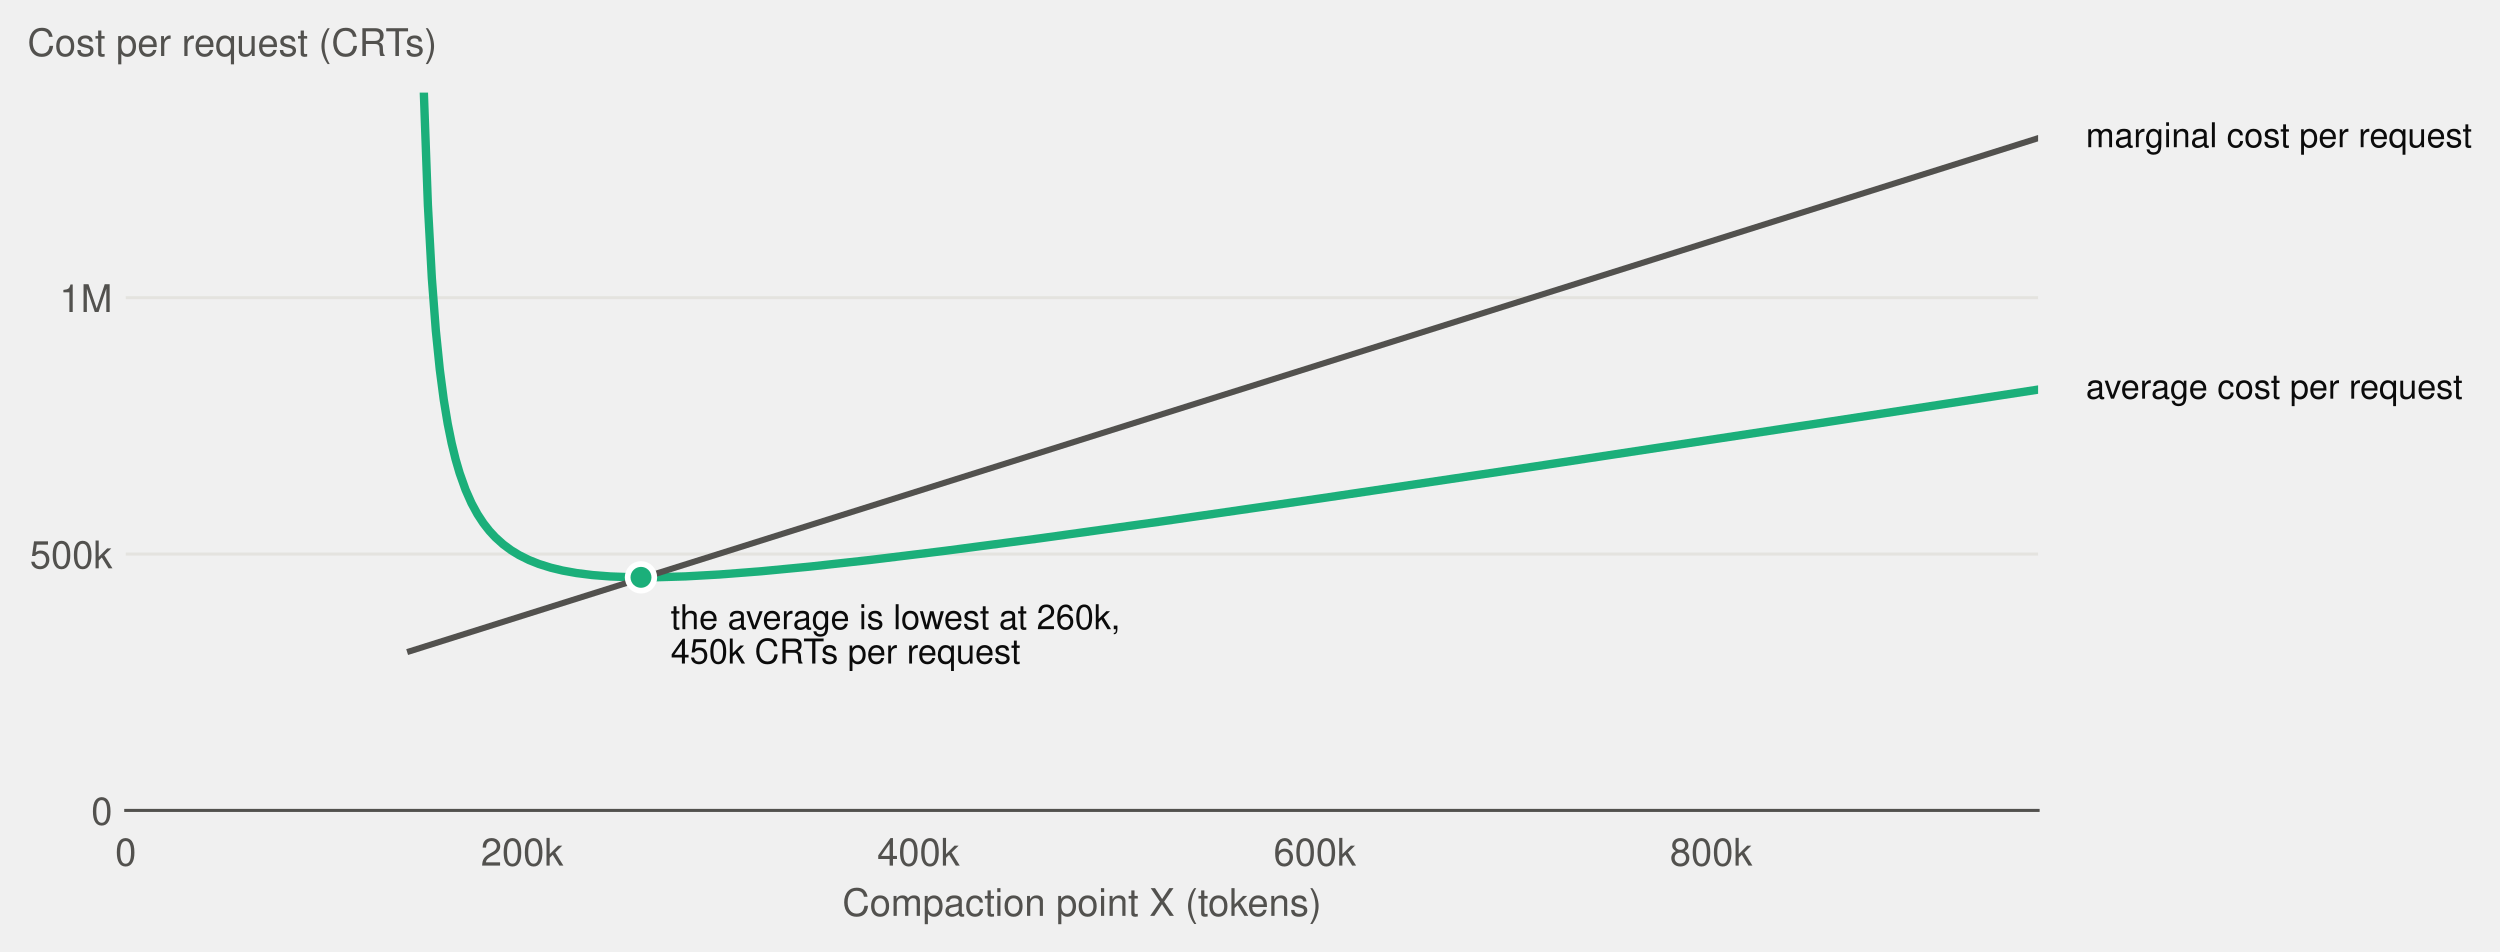
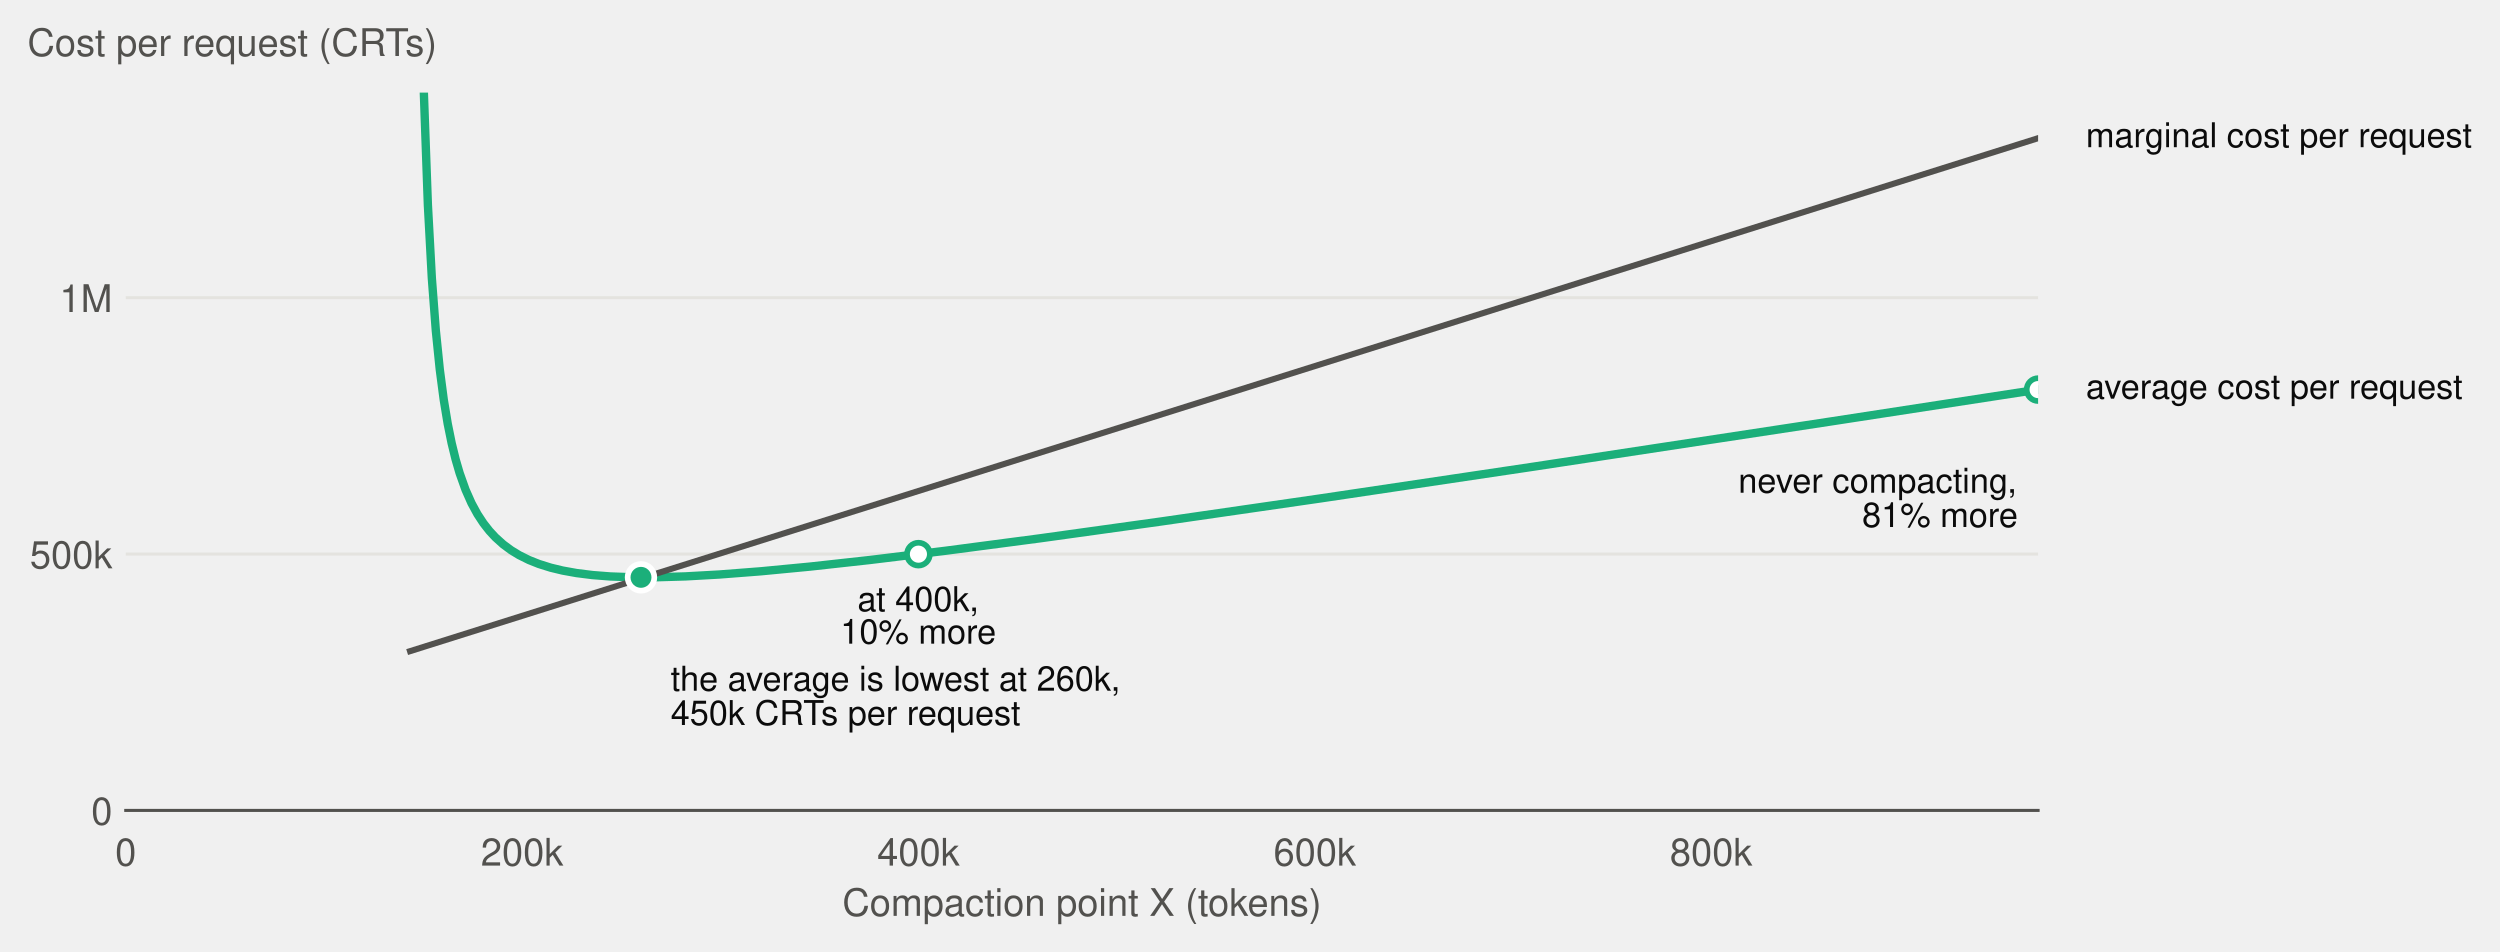
<svg xmlns="http://www.w3.org/2000/svg" xmlns:xlink="http://www.w3.org/1999/xlink" width="656.516pt" height="249.804pt" viewBox="0 0 656.516 249.804" version="1.1">
  <defs>
    <style type="text/css">*{stroke-linejoin: round; stroke-linecap: butt}</style>
  </defs>
  <g id="figure_1">
    <g id="patch_1">
      <path d="M 0 249.804  L 656.516 249.804  L 656.516 -0  L 0 -0  L 0 249.804  z " style="fill: none" />
    </g>
    <g id="axes_1">
      <g id="patch_2">
        <path d="M 33.02 212.82  L 535.22 212.82  L 535.22 24.324  L 33.02 24.324  L 33.02 212.82  z " style="fill: none" />
      </g>
      <g id="matplotlib.axis_1">
        <g id="xtick_1">
          <g id="line2d_1" />
          <g id="text_1">
            <text style="font-size: 10px; font-family: 'Helvetica', 'Arial', 'DejaVu Sans'; text-anchor: middle; fill: #52514e" x="33.02" y="227.32" transform="rotate(-0 33.02 227.3202)">0</text>
          </g>
        </g>
        <g id="xtick_2">
          <g id="line2d_2" />
          <g id="text_2">
            <text style="font-size: 10px; font-family: 'Helvetica', 'Arial', 'DejaVu Sans'; text-anchor: middle; fill: #52514e" x="137.103" y="227.32" transform="rotate(-0 137.1029 227.3202)">200k</text>
          </g>
        </g>
        <g id="xtick_3">
          <g id="line2d_3" />
          <g id="text_3">
            <text style="font-size: 10px; font-family: 'Helvetica', 'Arial', 'DejaVu Sans'; text-anchor: middle; fill: #52514e" x="241.186" y="227.32" transform="rotate(-0 241.1858 227.3202)">400k</text>
          </g>
        </g>
        <g id="xtick_4">
          <g id="line2d_4" />
          <g id="text_4">
            <text style="font-size: 10px; font-family: 'Helvetica', 'Arial', 'DejaVu Sans'; text-anchor: middle; fill: #52514e" x="345.269" y="227.32" transform="rotate(-0 345.2687 227.3202)">600k</text>
          </g>
        </g>
        <g id="xtick_5">
          <g id="line2d_5" />
          <g id="text_5">
            <text style="font-size: 10px; font-family: 'Helvetica', 'Arial', 'DejaVu Sans'; text-anchor: middle; fill: #52514e" x="449.352" y="227.32" transform="rotate(-0 449.3516 227.3202)">800k</text>
          </g>
        </g>
        <g id="text_6">
          <text style="font-size: 10px; font-family: 'Helvetica', 'Arial', 'DejaVu Sans'; text-anchor: middle; fill: #52514e" x="284.12" y="240.519" transform="rotate(-0 284.12 240.5194)">Compaction point X (tokens)</text>
        </g>
      </g>
      <g id="matplotlib.axis_2">
        <g id="ytick_1">
          <g id="line2d_6">
            <path d="M 33.02 212.82  L 535.22 212.82  " clip-path="url(#p1271b63b29)" style="fill: none; stroke: #e4e3df; stroke-width: 0.8; stroke-linecap: square" />
          </g>
          <g id="line2d_7" />
          <g id="text_7">
            <text style="font-size: 10px; font-family: 'Helvetica', 'Arial', 'DejaVu Sans'; text-anchor: end; fill: #52514e" x="29.52" y="216.57" transform="rotate(-0 29.52 216.5702)">0</text>
          </g>
        </g>
        <g id="ytick_2">
          <g id="line2d_8">
            <path d="M 33.02 145.5  L 535.22 145.5  " clip-path="url(#p1271b63b29)" style="fill: none; stroke: #e4e3df; stroke-width: 0.8; stroke-linecap: square" />
          </g>
          <g id="line2d_9" />
          <g id="text_8">
            <text style="font-size: 10px; font-family: 'Helvetica', 'Arial', 'DejaVu Sans'; text-anchor: end; fill: #52514e" x="29.52" y="149.25" transform="rotate(-0 29.52 149.2502)">500k</text>
          </g>
        </g>
        <g id="ytick_3">
          <g id="line2d_10">
            <path d="M 33.02 78.18  L 535.22 78.18  " clip-path="url(#p1271b63b29)" style="fill: none; stroke: #e4e3df; stroke-width: 0.8; stroke-linecap: square" />
          </g>
          <g id="line2d_11" />
          <g id="text_9">
            <text style="font-size: 10px; font-family: 'Helvetica', 'Arial', 'DejaVu Sans'; text-anchor: end; fill: #52514e" x="29.52" y="81.93" transform="rotate(-0 29.52 81.93022)">1M</text>
          </g>
        </g>
        <g id="text_10">
          <text style="font-size: 10px; font-family: 'Helvetica', 'Arial', 'DejaVu Sans'; text-anchor: start; fill: #52514e" x="7.2" y="14.7" transform="rotate(-0 7.2 14.7)">Cost per request (CRTs)</text>
        </g>
      </g>
      <g id="line2d_12">
        <path d="M 110.708 -1  L 110.805 4.141  L 111.325 24.865  L 112.366 53.83  L 113.407 73.085  L 114.448 86.792  L 115.489 97.031  L 116.529 104.959  L 117.57 111.268  L 118.611 116.4  L 119.652 120.65  L 120.693 124.22  L 122.254 128.61  L 123.815 132.131  L 125.377 135.006  L 126.938 137.388  L 128.499 139.385  L 130.06 141.077  L 132.142 142.956  L 134.224 144.495  L 136.305 145.768  L 138.907 147.063  L 141.509 148.1  L 144.632 149.079  L 147.754 149.832  L 151.397 150.488  L 155.561 151.012  L 160.244 151.379  L 165.969 151.589  L 172.214 151.595  L 180.02 151.364  L 188.867 150.871  L 199.796 150.025  L 212.806 148.782  L 228.419 147.061  L 248.194 144.646  L 273.174 141.358  L 304.92 136.943  L 346.553 130.917  L 402.757 122.543  L 480.82 110.673  L 535.22 102.309  L 535.22 102.309  " clip-path="url(#p1271b63b29)" style="fill: none; stroke: #1baf7a; stroke-width: 2.2; stroke-linecap: square" />
      </g>
      <g id="line2d_13">
        <path d="M 107.682 171.001  L 535.22 36.286  L 535.22 36.286  " clip-path="url(#p1271b63b29)" style="fill: none; stroke: #52514e; stroke-width: 1.6; stroke-linecap: square" />
      </g>
      <g id="patch_3">
        <path d="M 33.02 212.82  L 535.22 212.82  " style="fill: none; stroke: #52514e; stroke-width: 0.8; stroke-linejoin: miter; stroke-linecap: square" />
      </g>
      <g id="text_11">
        <text style="font-size: 9px; font-family: 'Helvetica', 'Arial', 'DejaVu Sans'; text-anchor: start; fill: #0b0b0b" x="547.775" y="104.688" transform="rotate(-0 547.775 104.6883)">average cost per request</text>
      </g>
      <g id="text_12">
        <text style="font-size: 9px; font-family: 'Helvetica', 'Arial', 'DejaVu Sans'; text-anchor: start; fill: #0b0b0b" x="547.775" y="38.665" transform="rotate(-0 547.775 38.66514)">marginal cost per request</text>
      </g>
      <g id="line2d_14">
        <defs>
          <path id="m687c93059a" d="M 0 3.5  C 0.928 3.5 1.819 3.131 2.475 2.475  C 3.131 1.819 3.5 0.928 3.5 0  C 3.5 -0.928 3.131 -1.819 2.475 -2.475  C 1.819 -3.131 0.928 -3.5 0 -3.5  C -0.928 -3.5 -1.819 -3.131 -2.475 -2.475  C -3.131 -1.819 -3.5 -0.928 -3.5 0  C -3.5 0.928 -3.131 1.819 -2.475 2.475  C -1.819 3.131 -0.928 3.5 0 3.5  z " style="stroke: #ffffff; stroke-width: 1.5" />
        </defs>
        <g clip-path="url(#p1271b63b29)">
          <use xlink:href="#m687c93059a" x="168.328" y="151.615" style="fill: #1baf7a; stroke: #ffffff; stroke-width: 1.5" />
        </g>
      </g>
      <g id="text_13">
-         <text style="font-size: 9px; font-family: 'Helvetica', 'Arial', 'DejaVu Sans'; fill: #0b0b0b" transform="translate(176.134 165.2313)">the average is lowest at 260k,</text>
-         <text style="font-size: 9px; font-family: 'Helvetica', 'Arial', 'DejaVu Sans'; fill: #0b0b0b" transform="translate(176.134 174.2406)">450k CRTs per request</text>
+         <text style="font-size: 9px; font-family: 'Helvetica', 'Arial', 'DejaVu Sans'; fill: #0b0b0b" transform="translate(176.134 181.3881)">the average is lowest at 260k,</text>
+         <text style="font-size: 9px; font-family: 'Helvetica', 'Arial', 'DejaVu Sans'; fill: #0b0b0b" transform="translate(176.134 190.3974)">450k CRTs per request</text>
+       </g>
+       <g id="line2d_15">
+         <defs>
+           <path id="m71f20ad914" d="M 0 3  C 0.796 3 1.559 2.684 2.121 2.121  C 2.684 1.559 3 0.796 3 0  C 3 -0.796 2.684 -1.559 2.121 -2.121  C 1.559 -2.684 0.796 -3 0 -3  C -0.796 -3 -1.559 -2.684 -2.121 -2.121  C -2.684 -1.559 -3 -0.796 -3 0  C -3 0.796 -2.684 1.559 -2.121 2.121  C -1.559 2.684 -0.796 3 0 3  z " style="stroke: #1baf7a; stroke-width: 1.5" />
+         </defs>
+         <g clip-path="url(#p1271b63b29)">
+           <use xlink:href="#m71f20ad914" x="241.186" y="145.526" style="fill: #ffffff; stroke: #1baf7a; stroke-width: 1.5" />
+         </g>
+       </g>
+       <g id="text_14">
+         <text style="font-size: 9px; font-family: 'Helvetica', 'Arial', 'DejaVu Sans'; fill: #0b0b0b" transform="translate(225.1756 160.4882)">at 400k,</text>
+         <text style="font-size: 9px; font-family: 'Helvetica', 'Arial', 'DejaVu Sans'; fill: #0b0b0b" transform="translate(220.6778 169.0355)">10% more</text>
+       </g>
+       <g id="line2d_16">
+         <g clip-path="url(#p1271b63b29)">
+           <use xlink:href="#m71f20ad914" x="535.22" y="102.309" style="fill: #ffffff; stroke: #1baf7a; stroke-width: 1.5" />
+         </g>
+       </g>
+       <g id="text_15">
+         <text style="font-size: 9px; font-family: 'Helvetica', 'Arial', 'DejaVu Sans'; fill: #0b0b0b" transform="translate(456.483 129.389)">never compacting,</text>
+         <text style="font-size: 9px; font-family: 'Helvetica', 'Arial', 'DejaVu Sans'; fill: #0b0b0b" transform="translate(488.9998 138.3983)">81% more</text>
      </g>
    </g>
  </g>
  <defs>
    <clipPath id="p1271b63b29">
      <rect x="33.02" y="24.324" width="502.2" height="188.496" />
    </clipPath>
  </defs>
</svg>
